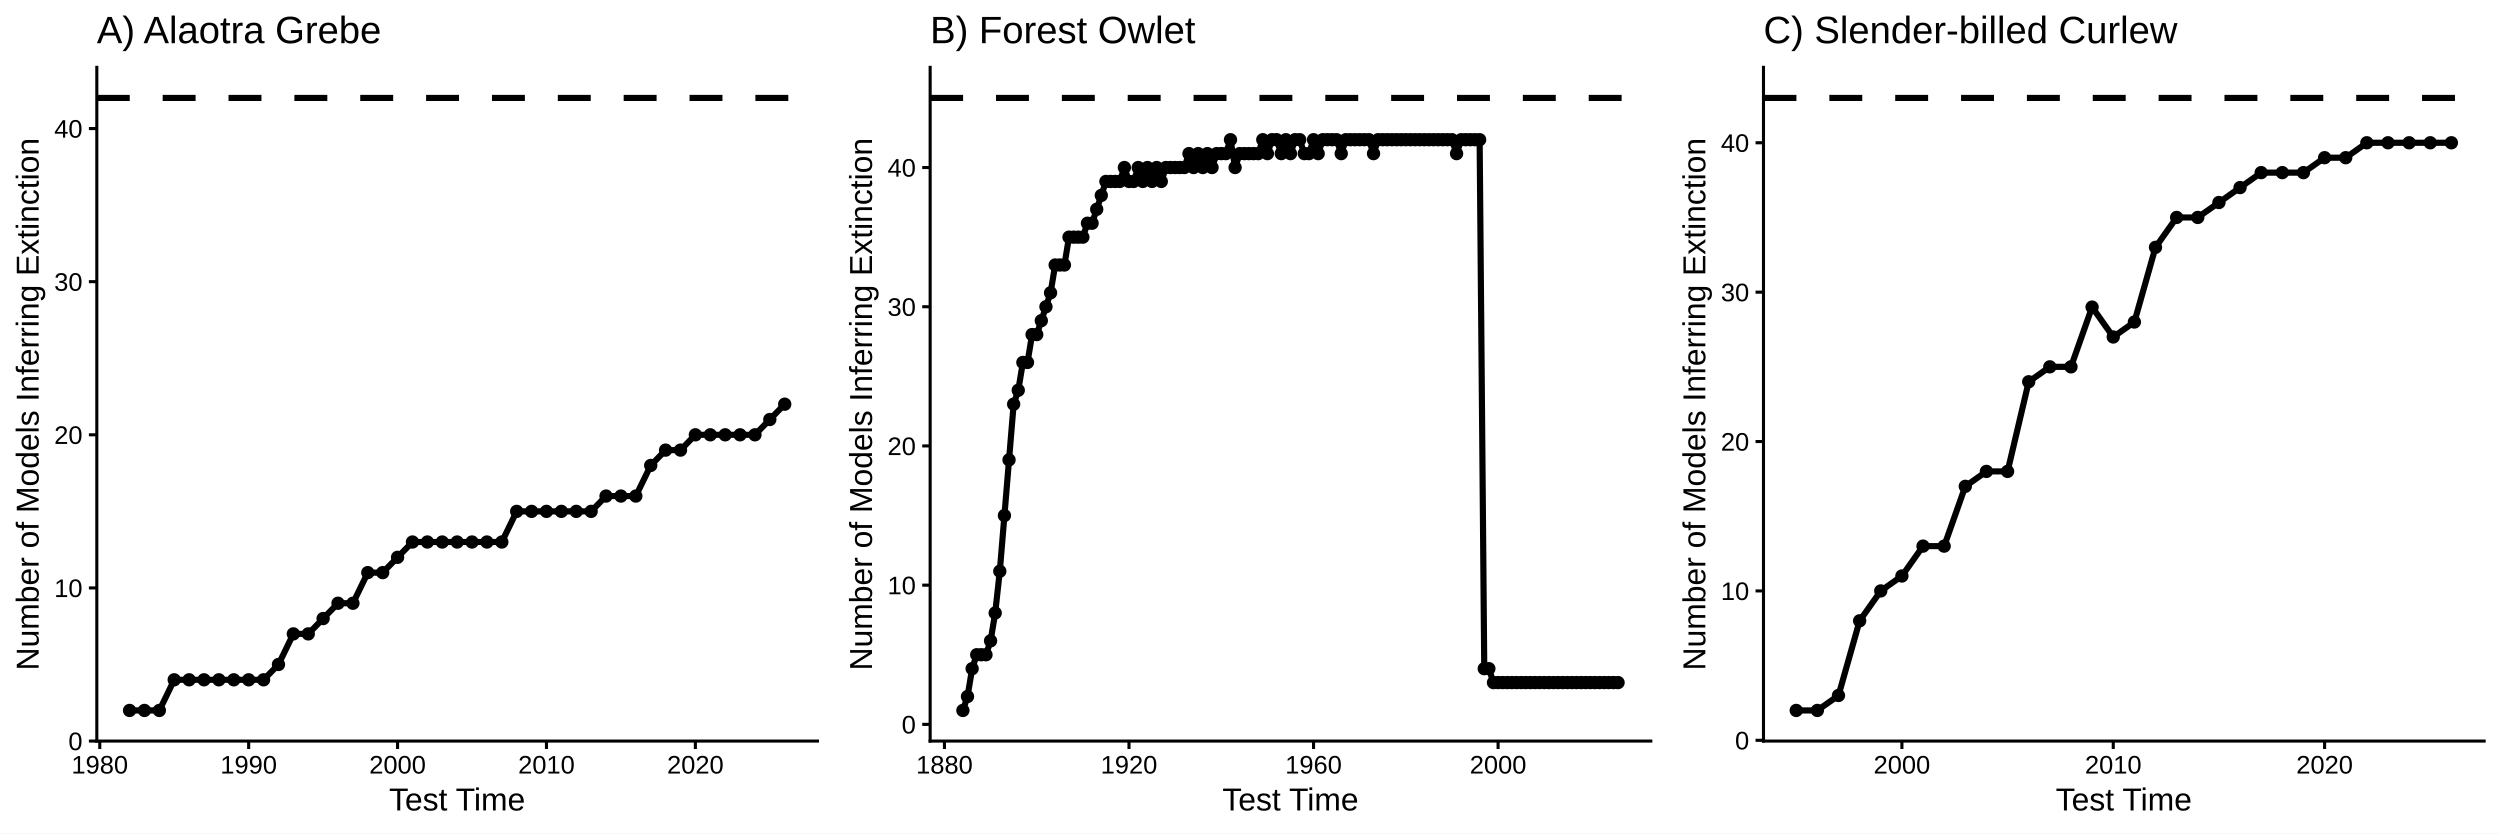
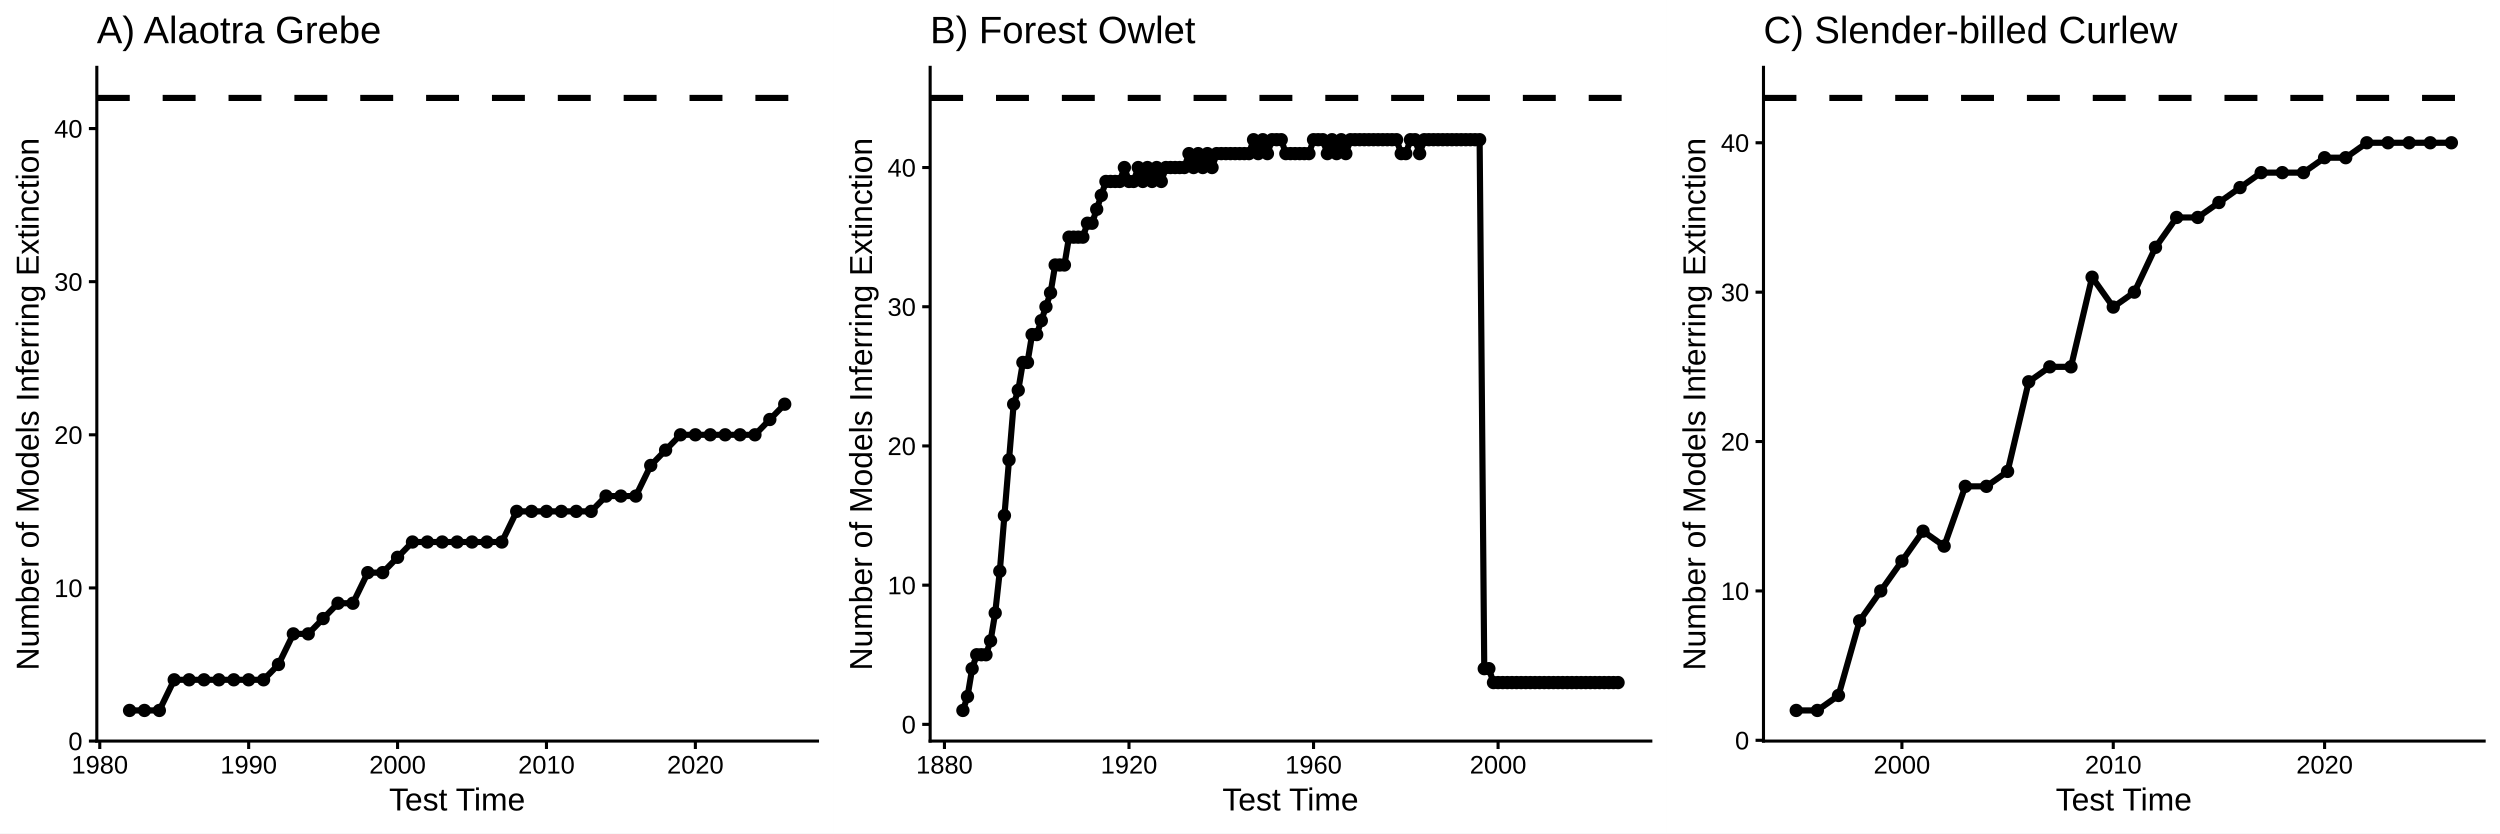
<svg xmlns="http://www.w3.org/2000/svg" width="864.00pt" height="288.00pt" viewBox="0 0 864.00 288.00">
  <g class="svglite">
    <defs>
      <style type="text/css">
    .svglite line, .svglite polyline, .svglite polygon, .svglite path, .svglite rect, .svglite circle {
      fill: none;
      stroke: #000000;
      stroke-linecap: round;
      stroke-linejoin: round;
      stroke-miterlimit: 10.00;
    }
    .svglite text {
      white-space: pre;
    }
    .svglite g.glyphgroup path {
      fill: inherit;
      stroke: none;
    }
  </style>
    </defs>
    <rect width="100%" height="100%" style="stroke: none; fill: none;" />
    <defs>
      <clipPath id="cpMC4wMHw4NjQuMDB8MC4wMHwyODguMDA=">
        <rect x="0.00" y="0.00" width="864.00" height="288.00" />
      </clipPath>
    </defs>
    <g clip-path="url(#cpMC4wMHw4NjQuMDB8MC4wMHwyODguMDA=)">
</g>
    <defs>
      <clipPath id="cpMC4wMHwyODguMDB8MC4wMHwyODguMDA=">
        <rect x="0.00" y="0.00" width="288.00" height="288.00" />
      </clipPath>
    </defs>
    <g clip-path="url(#cpMC4wMHwyODguMDB8MC4wMHwyODguMDA=)">
      <rect x="0.00" y="0.00" width="288.00" height="288.00" style="stroke-width: 1.07; stroke: #FFFFFF; fill: #FFFFFF;" />
    </g>
    <g clip-path="url(#cpMC4wMHw4NjQuMDB8MC4wMHwyODguMDA=)">
</g>
    <defs>
      <clipPath id="cpMzMuNDZ8MjgyLjUyfDIzLjI3fDI1Ni4xMQ==">
        <rect x="33.46" y="23.27" width="249.07" height="232.85" />
      </clipPath>
    </defs>
    <g clip-path="url(#cpMzMuNDZ8MjgyLjUyfDIzLjI3fDI1Ni4xMQ==)">
      <rect x="33.46" y="23.27" width="249.07" height="232.85" style="stroke-width: 1.07; stroke: none; fill: #FFFFFF;" />
      <circle cx="44.78" cy="245.53" r="1.95" style="stroke-width: 0.71; fill: #000000;" />
      <circle cx="49.92" cy="245.53" r="1.95" style="stroke-width: 0.71; fill: #000000;" />
      <circle cx="55.07" cy="245.53" r="1.95" style="stroke-width: 0.71; fill: #000000;" />
      <circle cx="60.21" cy="234.94" r="1.95" style="stroke-width: 0.71; fill: #000000;" />
      <circle cx="65.36" cy="234.94" r="1.95" style="stroke-width: 0.71; fill: #000000;" />
      <circle cx="70.51" cy="234.94" r="1.95" style="stroke-width: 0.71; fill: #000000;" />
      <circle cx="75.65" cy="234.94" r="1.95" style="stroke-width: 0.71; fill: #000000;" />
      <circle cx="80.80" cy="234.94" r="1.95" style="stroke-width: 0.71; fill: #000000;" />
      <circle cx="85.94" cy="234.94" r="1.95" style="stroke-width: 0.71; fill: #000000;" />
      <circle cx="91.09" cy="234.94" r="1.95" style="stroke-width: 0.71; fill: #000000;" />
      <circle cx="96.24" cy="229.65" r="1.95" style="stroke-width: 0.71; fill: #000000;" />
      <circle cx="101.38" cy="219.07" r="1.95" style="stroke-width: 0.71; fill: #000000;" />
      <circle cx="106.53" cy="219.07" r="1.95" style="stroke-width: 0.71; fill: #000000;" />
      <circle cx="111.67" cy="213.78" r="1.95" style="stroke-width: 0.71; fill: #000000;" />
      <circle cx="116.82" cy="208.48" r="1.95" style="stroke-width: 0.71; fill: #000000;" />
      <circle cx="121.97" cy="208.48" r="1.95" style="stroke-width: 0.71; fill: #000000;" />
      <circle cx="127.11" cy="197.90" r="1.95" style="stroke-width: 0.71; fill: #000000;" />
      <circle cx="132.26" cy="197.90" r="1.95" style="stroke-width: 0.71; fill: #000000;" />
      <circle cx="137.40" cy="192.61" r="1.95" style="stroke-width: 0.71; fill: #000000;" />
      <circle cx="142.55" cy="187.32" r="1.95" style="stroke-width: 0.71; fill: #000000;" />
      <circle cx="147.70" cy="187.32" r="1.95" style="stroke-width: 0.71; fill: #000000;" />
      <circle cx="152.84" cy="187.32" r="1.95" style="stroke-width: 0.71; fill: #000000;" />
      <circle cx="157.99" cy="187.32" r="1.95" style="stroke-width: 0.71; fill: #000000;" />
      <circle cx="163.13" cy="187.32" r="1.95" style="stroke-width: 0.71; fill: #000000;" />
      <circle cx="168.28" cy="187.32" r="1.95" style="stroke-width: 0.71; fill: #000000;" />
      <circle cx="173.43" cy="187.32" r="1.95" style="stroke-width: 0.71; fill: #000000;" />
      <circle cx="178.57" cy="176.73" r="1.95" style="stroke-width: 0.71; fill: #000000;" />
      <circle cx="183.72" cy="176.73" r="1.95" style="stroke-width: 0.71; fill: #000000;" />
      <circle cx="188.86" cy="176.73" r="1.95" style="stroke-width: 0.71; fill: #000000;" />
      <circle cx="194.01" cy="176.73" r="1.95" style="stroke-width: 0.71; fill: #000000;" />
      <circle cx="199.16" cy="176.73" r="1.95" style="stroke-width: 0.71; fill: #000000;" />
      <circle cx="204.30" cy="176.73" r="1.95" style="stroke-width: 0.71; fill: #000000;" />
      <circle cx="209.45" cy="171.44" r="1.95" style="stroke-width: 0.71; fill: #000000;" />
      <circle cx="214.59" cy="171.44" r="1.95" style="stroke-width: 0.71; fill: #000000;" />
      <circle cx="219.74" cy="171.44" r="1.95" style="stroke-width: 0.71; fill: #000000;" />
      <circle cx="224.89" cy="160.86" r="1.95" style="stroke-width: 0.71; fill: #000000;" />
      <circle cx="230.03" cy="155.56" r="1.95" style="stroke-width: 0.71; fill: #000000;" />
-       <circle cx="235.18" cy="155.56" r="1.95" style="stroke-width: 0.71; fill: #000000;" />
+       <circle cx="235.18" cy="150.27" r="1.95" style="stroke-width: 0.71; fill: #000000;" />
      <circle cx="240.32" cy="150.27" r="1.95" style="stroke-width: 0.71; fill: #000000;" />
      <circle cx="245.47" cy="150.27" r="1.95" style="stroke-width: 0.71; fill: #000000;" />
      <circle cx="250.62" cy="150.27" r="1.95" style="stroke-width: 0.71; fill: #000000;" />
      <circle cx="255.76" cy="150.27" r="1.95" style="stroke-width: 0.71; fill: #000000;" />
      <circle cx="260.91" cy="150.27" r="1.95" style="stroke-width: 0.71; fill: #000000;" />
      <circle cx="266.05" cy="144.98" r="1.95" style="stroke-width: 0.71; fill: #000000;" />
      <circle cx="271.20" cy="139.69" r="1.95" style="stroke-width: 0.71; fill: #000000;" />
-       <polyline points="44.78,245.53 49.92,245.53 55.07,245.53 60.21,234.94 65.36,234.94 70.51,234.94 75.65,234.94 80.80,234.94 85.94,234.94 91.09,234.94 96.24,229.65 101.38,219.07 106.53,219.07 111.67,213.78 116.82,208.48 121.97,208.48 127.11,197.90 132.26,197.90 137.40,192.61 142.55,187.32 147.70,187.32 152.84,187.32 157.99,187.32 163.13,187.32 168.28,187.32 173.43,187.32 178.57,176.73 183.72,176.73 188.86,176.73 194.01,176.73 199.16,176.73 204.30,176.73 209.45,171.44 214.59,171.44 219.74,171.44 224.89,160.86 230.03,155.56 235.18,155.56 240.32,150.27 245.47,150.27 250.62,150.27 255.76,150.27 260.91,150.27 266.05,144.98 271.20,139.69 " style="stroke-width: 2.13; stroke-linecap: butt;" />
+       <polyline points="44.78,245.53 49.92,245.53 55.07,245.53 60.21,234.94 65.36,234.94 70.51,234.94 75.65,234.94 80.80,234.94 85.94,234.94 91.09,234.94 96.24,229.65 101.38,219.07 106.53,219.07 111.67,213.78 116.82,208.48 121.97,208.48 127.11,197.90 132.26,197.90 137.40,192.61 142.55,187.32 147.70,187.32 152.84,187.32 157.99,187.32 163.13,187.32 168.28,187.32 173.43,187.32 178.57,176.73 183.72,176.73 188.86,176.73 194.01,176.73 199.16,176.73 204.30,176.73 209.45,171.44 214.59,171.44 219.74,171.44 224.89,160.86 230.03,155.56 235.18,150.27 240.32,150.27 245.47,150.27 250.62,150.27 255.76,150.27 260.91,150.27 266.05,144.98 271.20,139.69 " style="stroke-width: 2.13; stroke-linecap: butt;" />
      <line x1="33.46" y1="33.85" x2="282.52" y2="33.85" style="stroke-width: 2.13; stroke-dasharray: 11.38,11.38; stroke-linecap: butt;" />
    </g>
    <g clip-path="url(#cpMC4wMHw4NjQuMDB8MC4wMHwyODguMDA=)">
      <polyline points="33.46,256.11 33.46,23.27 " style="stroke-width: 1.07; stroke-linecap: square;" />
      <text x="28.52" y="259.26" text-anchor="end" style="font-size: 8.80px; font-family: &quot;Arial&quot;;" textLength="4.89px" lengthAdjust="spacingAndGlyphs">0</text>
      <text x="28.52" y="206.34" text-anchor="end" style="font-size: 8.80px; font-family: &quot;Arial&quot;;" textLength="9.78px" lengthAdjust="spacingAndGlyphs">10</text>
      <text x="28.52" y="153.42" text-anchor="end" style="font-size: 8.80px; font-family: &quot;Arial&quot;;" textLength="9.78px" lengthAdjust="spacingAndGlyphs">20</text>
      <text x="28.52" y="100.50" text-anchor="end" style="font-size: 8.80px; font-family: &quot;Arial&quot;;" textLength="9.78px" lengthAdjust="spacingAndGlyphs">30</text>
      <text x="28.52" y="47.58" text-anchor="end" style="font-size: 8.80px; font-family: &quot;Arial&quot;;" textLength="9.78px" lengthAdjust="spacingAndGlyphs">40</text>
      <polyline points="30.72,256.11 33.46,256.11 " style="stroke-width: 1.07; stroke-linecap: butt;" />
      <polyline points="30.72,203.19 33.46,203.19 " style="stroke-width: 1.07; stroke-linecap: butt;" />
      <polyline points="30.72,150.27 33.46,150.27 " style="stroke-width: 1.07; stroke-linecap: butt;" />
      <polyline points="30.72,97.35 33.46,97.35 " style="stroke-width: 1.07; stroke-linecap: butt;" />
      <polyline points="30.72,44.43 33.46,44.43 " style="stroke-width: 1.07; stroke-linecap: butt;" />
      <polyline points="33.46,256.11 282.52,256.11 " style="stroke-width: 1.07; stroke-linecap: square;" />
      <polyline points="34.48,258.85 34.48,256.11 " style="stroke-width: 1.07; stroke-linecap: butt;" />
      <polyline points="85.94,258.85 85.94,256.11 " style="stroke-width: 1.07; stroke-linecap: butt;" />
      <polyline points="137.40,258.85 137.40,256.11 " style="stroke-width: 1.07; stroke-linecap: butt;" />
      <polyline points="188.86,258.85 188.86,256.11 " style="stroke-width: 1.07; stroke-linecap: butt;" />
      <polyline points="240.32,258.85 240.32,256.11 " style="stroke-width: 1.07; stroke-linecap: butt;" />
      <text x="34.48" y="267.34" text-anchor="middle" style="font-size: 8.80px; font-family: &quot;Arial&quot;;" textLength="19.56px" lengthAdjust="spacingAndGlyphs">1980</text>
      <text x="85.94" y="267.34" text-anchor="middle" style="font-size: 8.80px; font-family: &quot;Arial&quot;;" textLength="19.56px" lengthAdjust="spacingAndGlyphs">1990</text>
      <text x="137.40" y="267.34" text-anchor="middle" style="font-size: 8.80px; font-family: &quot;Arial&quot;;" textLength="19.56px" lengthAdjust="spacingAndGlyphs">2000</text>
      <text x="188.86" y="267.34" text-anchor="middle" style="font-size: 8.80px; font-family: &quot;Arial&quot;;" textLength="19.56px" lengthAdjust="spacingAndGlyphs">2010</text>
      <text x="240.32" y="267.34" text-anchor="middle" style="font-size: 8.80px; font-family: &quot;Arial&quot;;" textLength="19.56px" lengthAdjust="spacingAndGlyphs">2020</text>
      <text x="157.99" y="280.10" text-anchor="middle" style="font-size: 11.00px; font-family: &quot;Arial&quot;;" textLength="47.08px" lengthAdjust="spacingAndGlyphs">Test Time</text>
      <text transform="translate(13.36,139.69) rotate(-90)" text-anchor="middle" style="font-size: 11.00px; font-family: &quot;Arial&quot;;" textLength="184.12px" lengthAdjust="spacingAndGlyphs">Number of Models Inferring Extinction</text>
      <text x="33.46" y="14.93" style="font-size: 13.20px; font-family: &quot;Arial&quot;;" textLength="98.16px" lengthAdjust="spacingAndGlyphs">A) Alaotra Grebe</text>
    </g>
    <defs>
      <clipPath id="cpMjg4LjAwfDU3Ni4wMHwwLjAwfDI4OC4wMA==">
        <rect x="288.00" y="0.00" width="288.00" height="288.00" />
      </clipPath>
    </defs>
    <g clip-path="url(#cpMjg4LjAwfDU3Ni4wMHwwLjAwfDI4OC4wMA==)">
      <rect x="288.00" y="0.00" width="288.00" height="288.00" style="stroke-width: 1.07; stroke: #FFFFFF; fill: #FFFFFF;" />
    </g>
    <g clip-path="url(#cpMC4wMHw4NjQuMDB8MC4wMHwyODguMDA=)">
</g>
    <defs>
      <clipPath id="cpMzIxLjQ2fDU3MC41MnwyMy4yN3wyNTYuMTE=">
        <rect x="321.46" y="23.27" width="249.07" height="232.85" />
      </clipPath>
    </defs>
    <g clip-path="url(#cpMzIxLjQ2fDU3MC41MnwyMy4yN3wyNTYuMTE=)">
      <rect x="321.46" y="23.27" width="249.07" height="232.85" style="stroke-width: 1.07; stroke: none; fill: #FFFFFF;" />
      <circle cx="332.78" cy="245.53" r="1.95" style="stroke-width: 0.71; fill: #000000;" />
      <circle cx="334.37" cy="240.72" r="1.95" style="stroke-width: 0.71; fill: #000000;" />
      <circle cx="335.97" cy="231.09" r="1.95" style="stroke-width: 0.71; fill: #000000;" />
      <circle cx="337.56" cy="226.28" r="1.95" style="stroke-width: 0.71; fill: #000000;" />
      <circle cx="339.15" cy="226.28" r="1.95" style="stroke-width: 0.71; fill: #000000;" />
      <circle cx="340.75" cy="226.28" r="1.95" style="stroke-width: 0.71; fill: #000000;" />
      <circle cx="342.34" cy="221.47" r="1.95" style="stroke-width: 0.71; fill: #000000;" />
      <circle cx="343.94" cy="211.85" r="1.95" style="stroke-width: 0.71; fill: #000000;" />
      <circle cx="345.53" cy="197.42" r="1.95" style="stroke-width: 0.71; fill: #000000;" />
      <circle cx="347.13" cy="178.17" r="1.95" style="stroke-width: 0.71; fill: #000000;" />
      <circle cx="348.72" cy="158.93" r="1.95" style="stroke-width: 0.71; fill: #000000;" />
      <circle cx="350.32" cy="139.69" r="1.95" style="stroke-width: 0.71; fill: #000000;" />
      <circle cx="351.91" cy="134.88" r="1.95" style="stroke-width: 0.71; fill: #000000;" />
      <circle cx="353.51" cy="125.26" r="1.95" style="stroke-width: 0.71; fill: #000000;" />
      <circle cx="355.10" cy="125.26" r="1.95" style="stroke-width: 0.71; fill: #000000;" />
      <circle cx="356.69" cy="115.63" r="1.95" style="stroke-width: 0.71; fill: #000000;" />
      <circle cx="358.29" cy="115.63" r="1.95" style="stroke-width: 0.71; fill: #000000;" />
      <circle cx="359.88" cy="110.82" r="1.95" style="stroke-width: 0.71; fill: #000000;" />
      <circle cx="361.48" cy="106.01" r="1.95" style="stroke-width: 0.71; fill: #000000;" />
      <circle cx="363.07" cy="101.20" r="1.95" style="stroke-width: 0.71; fill: #000000;" />
      <circle cx="364.67" cy="91.58" r="1.95" style="stroke-width: 0.71; fill: #000000;" />
      <circle cx="366.26" cy="91.58" r="1.95" style="stroke-width: 0.71; fill: #000000;" />
      <circle cx="367.86" cy="91.58" r="1.95" style="stroke-width: 0.71; fill: #000000;" />
      <circle cx="369.45" cy="81.96" r="1.95" style="stroke-width: 0.71; fill: #000000;" />
      <circle cx="371.05" cy="81.96" r="1.95" style="stroke-width: 0.71; fill: #000000;" />
      <circle cx="372.64" cy="81.96" r="1.95" style="stroke-width: 0.71; fill: #000000;" />
      <circle cx="374.23" cy="81.96" r="1.95" style="stroke-width: 0.71; fill: #000000;" />
      <circle cx="375.83" cy="77.15" r="1.95" style="stroke-width: 0.71; fill: #000000;" />
      <circle cx="377.42" cy="77.15" r="1.95" style="stroke-width: 0.71; fill: #000000;" />
      <circle cx="379.02" cy="72.34" r="1.95" style="stroke-width: 0.71; fill: #000000;" />
      <circle cx="380.61" cy="67.53" r="1.95" style="stroke-width: 0.71; fill: #000000;" />
      <circle cx="382.21" cy="62.71" r="1.95" style="stroke-width: 0.71; fill: #000000;" />
      <circle cx="383.80" cy="62.71" r="1.95" style="stroke-width: 0.71; fill: #000000;" />
      <circle cx="385.40" cy="62.71" r="1.95" style="stroke-width: 0.71; fill: #000000;" />
      <circle cx="386.99" cy="62.71" r="1.95" style="stroke-width: 0.71; fill: #000000;" />
      <circle cx="388.59" cy="57.90" r="1.95" style="stroke-width: 0.71; fill: #000000;" />
      <circle cx="390.18" cy="62.71" r="1.95" style="stroke-width: 0.71; fill: #000000;" />
      <circle cx="391.77" cy="62.71" r="1.95" style="stroke-width: 0.71; fill: #000000;" />
      <circle cx="393.37" cy="57.90" r="1.95" style="stroke-width: 0.71; fill: #000000;" />
      <circle cx="394.96" cy="62.71" r="1.95" style="stroke-width: 0.71; fill: #000000;" />
      <circle cx="396.56" cy="57.90" r="1.95" style="stroke-width: 0.71; fill: #000000;" />
      <circle cx="398.15" cy="62.71" r="1.95" style="stroke-width: 0.71; fill: #000000;" />
      <circle cx="399.75" cy="57.90" r="1.95" style="stroke-width: 0.71; fill: #000000;" />
      <circle cx="401.34" cy="62.71" r="1.95" style="stroke-width: 0.71; fill: #000000;" />
      <circle cx="402.94" cy="57.90" r="1.95" style="stroke-width: 0.71; fill: #000000;" />
      <circle cx="404.53" cy="57.90" r="1.95" style="stroke-width: 0.71; fill: #000000;" />
      <circle cx="406.12" cy="57.90" r="1.95" style="stroke-width: 0.71; fill: #000000;" />
      <circle cx="407.72" cy="57.90" r="1.95" style="stroke-width: 0.71; fill: #000000;" />
      <circle cx="409.31" cy="57.90" r="1.95" style="stroke-width: 0.71; fill: #000000;" />
      <circle cx="410.91" cy="53.09" r="1.95" style="stroke-width: 0.71; fill: #000000;" />
      <circle cx="412.50" cy="57.90" r="1.95" style="stroke-width: 0.71; fill: #000000;" />
      <circle cx="414.10" cy="53.09" r="1.95" style="stroke-width: 0.71; fill: #000000;" />
      <circle cx="415.69" cy="57.90" r="1.95" style="stroke-width: 0.71; fill: #000000;" />
      <circle cx="417.29" cy="53.09" r="1.95" style="stroke-width: 0.71; fill: #000000;" />
      <circle cx="418.88" cy="57.90" r="1.95" style="stroke-width: 0.71; fill: #000000;" />
      <circle cx="420.48" cy="53.09" r="1.95" style="stroke-width: 0.71; fill: #000000;" />
      <circle cx="422.07" cy="53.09" r="1.95" style="stroke-width: 0.71; fill: #000000;" />
      <circle cx="423.66" cy="53.09" r="1.95" style="stroke-width: 0.71; fill: #000000;" />
-       <circle cx="425.26" cy="48.28" r="1.95" style="stroke-width: 0.71; fill: #000000;" />
-       <circle cx="426.85" cy="57.90" r="1.95" style="stroke-width: 0.71; fill: #000000;" />
+       <circle cx="425.26" cy="53.09" r="1.95" style="stroke-width: 0.71; fill: #000000;" />
+       <circle cx="426.85" cy="53.09" r="1.95" style="stroke-width: 0.71; fill: #000000;" />
      <circle cx="428.45" cy="53.09" r="1.95" style="stroke-width: 0.71; fill: #000000;" />
      <circle cx="430.04" cy="53.09" r="1.95" style="stroke-width: 0.71; fill: #000000;" />
      <circle cx="431.64" cy="53.09" r="1.95" style="stroke-width: 0.71; fill: #000000;" />
-       <circle cx="433.23" cy="53.09" r="1.95" style="stroke-width: 0.71; fill: #000000;" />
+       <circle cx="433.23" cy="48.28" r="1.95" style="stroke-width: 0.71; fill: #000000;" />
      <circle cx="434.83" cy="53.09" r="1.95" style="stroke-width: 0.71; fill: #000000;" />
      <circle cx="436.42" cy="48.28" r="1.95" style="stroke-width: 0.71; fill: #000000;" />
      <circle cx="438.02" cy="53.09" r="1.95" style="stroke-width: 0.71; fill: #000000;" />
      <circle cx="439.61" cy="48.28" r="1.95" style="stroke-width: 0.71; fill: #000000;" />
      <circle cx="441.20" cy="48.28" r="1.95" style="stroke-width: 0.71; fill: #000000;" />
-       <circle cx="442.80" cy="53.09" r="1.95" style="stroke-width: 0.71; fill: #000000;" />
-       <circle cx="444.39" cy="48.28" r="1.95" style="stroke-width: 0.71; fill: #000000;" />
+       <circle cx="442.80" cy="48.28" r="1.95" style="stroke-width: 0.71; fill: #000000;" />
+       <circle cx="444.39" cy="53.09" r="1.95" style="stroke-width: 0.71; fill: #000000;" />
      <circle cx="445.99" cy="53.09" r="1.95" style="stroke-width: 0.71; fill: #000000;" />
-       <circle cx="447.58" cy="48.28" r="1.95" style="stroke-width: 0.71; fill: #000000;" />
-       <circle cx="449.18" cy="48.28" r="1.95" style="stroke-width: 0.71; fill: #000000;" />
+       <circle cx="447.58" cy="53.09" r="1.95" style="stroke-width: 0.71; fill: #000000;" />
+       <circle cx="449.18" cy="53.09" r="1.95" style="stroke-width: 0.71; fill: #000000;" />
      <circle cx="450.77" cy="53.09" r="1.95" style="stroke-width: 0.71; fill: #000000;" />
      <circle cx="452.37" cy="53.09" r="1.95" style="stroke-width: 0.71; fill: #000000;" />
      <circle cx="453.96" cy="48.28" r="1.95" style="stroke-width: 0.71; fill: #000000;" />
-       <circle cx="455.56" cy="53.09" r="1.95" style="stroke-width: 0.71; fill: #000000;" />
+       <circle cx="455.56" cy="48.28" r="1.95" style="stroke-width: 0.71; fill: #000000;" />
      <circle cx="457.15" cy="48.28" r="1.95" style="stroke-width: 0.71; fill: #000000;" />
-       <circle cx="458.74" cy="48.28" r="1.95" style="stroke-width: 0.71; fill: #000000;" />
+       <circle cx="458.74" cy="53.09" r="1.95" style="stroke-width: 0.71; fill: #000000;" />
      <circle cx="460.34" cy="48.28" r="1.95" style="stroke-width: 0.71; fill: #000000;" />
-       <circle cx="461.93" cy="48.28" r="1.95" style="stroke-width: 0.71; fill: #000000;" />
-       <circle cx="463.53" cy="53.09" r="1.95" style="stroke-width: 0.71; fill: #000000;" />
-       <circle cx="465.12" cy="48.28" r="1.95" style="stroke-width: 0.71; fill: #000000;" />
+       <circle cx="461.93" cy="53.09" r="1.95" style="stroke-width: 0.71; fill: #000000;" />
+       <circle cx="463.53" cy="48.28" r="1.95" style="stroke-width: 0.71; fill: #000000;" />
+       <circle cx="465.12" cy="53.09" r="1.95" style="stroke-width: 0.71; fill: #000000;" />
      <circle cx="466.72" cy="48.28" r="1.95" style="stroke-width: 0.71; fill: #000000;" />
      <circle cx="468.31" cy="48.28" r="1.95" style="stroke-width: 0.71; fill: #000000;" />
      <circle cx="469.91" cy="48.28" r="1.95" style="stroke-width: 0.71; fill: #000000;" />
      <circle cx="471.50" cy="48.28" r="1.95" style="stroke-width: 0.71; fill: #000000;" />
      <circle cx="473.09" cy="48.28" r="1.95" style="stroke-width: 0.71; fill: #000000;" />
-       <circle cx="474.69" cy="53.09" r="1.95" style="stroke-width: 0.71; fill: #000000;" />
+       <circle cx="474.69" cy="48.28" r="1.95" style="stroke-width: 0.71; fill: #000000;" />
      <circle cx="476.28" cy="48.28" r="1.95" style="stroke-width: 0.71; fill: #000000;" />
      <circle cx="477.88" cy="48.28" r="1.95" style="stroke-width: 0.71; fill: #000000;" />
      <circle cx="479.47" cy="48.28" r="1.95" style="stroke-width: 0.71; fill: #000000;" />
      <circle cx="481.07" cy="48.28" r="1.95" style="stroke-width: 0.71; fill: #000000;" />
      <circle cx="482.66" cy="48.28" r="1.95" style="stroke-width: 0.71; fill: #000000;" />
-       <circle cx="484.26" cy="48.28" r="1.95" style="stroke-width: 0.71; fill: #000000;" />
-       <circle cx="485.85" cy="48.28" r="1.95" style="stroke-width: 0.71; fill: #000000;" />
+       <circle cx="484.26" cy="53.09" r="1.95" style="stroke-width: 0.71; fill: #000000;" />
+       <circle cx="485.85" cy="53.09" r="1.95" style="stroke-width: 0.71; fill: #000000;" />
      <circle cx="487.45" cy="48.28" r="1.95" style="stroke-width: 0.71; fill: #000000;" />
      <circle cx="489.04" cy="48.28" r="1.95" style="stroke-width: 0.71; fill: #000000;" />
-       <circle cx="490.63" cy="48.28" r="1.95" style="stroke-width: 0.71; fill: #000000;" />
+       <circle cx="490.63" cy="53.09" r="1.95" style="stroke-width: 0.71; fill: #000000;" />
      <circle cx="492.23" cy="48.28" r="1.95" style="stroke-width: 0.71; fill: #000000;" />
      <circle cx="493.82" cy="48.28" r="1.95" style="stroke-width: 0.71; fill: #000000;" />
      <circle cx="495.42" cy="48.28" r="1.95" style="stroke-width: 0.71; fill: #000000;" />
      <circle cx="497.01" cy="48.28" r="1.95" style="stroke-width: 0.71; fill: #000000;" />
      <circle cx="498.61" cy="48.28" r="1.95" style="stroke-width: 0.71; fill: #000000;" />
      <circle cx="500.20" cy="48.28" r="1.95" style="stroke-width: 0.71; fill: #000000;" />
      <circle cx="501.80" cy="48.28" r="1.95" style="stroke-width: 0.71; fill: #000000;" />
-       <circle cx="503.39" cy="53.09" r="1.95" style="stroke-width: 0.71; fill: #000000;" />
+       <circle cx="503.39" cy="48.28" r="1.95" style="stroke-width: 0.71; fill: #000000;" />
      <circle cx="504.99" cy="48.28" r="1.95" style="stroke-width: 0.71; fill: #000000;" />
      <circle cx="506.58" cy="48.28" r="1.95" style="stroke-width: 0.71; fill: #000000;" />
      <circle cx="508.17" cy="48.28" r="1.95" style="stroke-width: 0.71; fill: #000000;" />
      <circle cx="509.77" cy="48.28" r="1.95" style="stroke-width: 0.71; fill: #000000;" />
      <circle cx="511.36" cy="48.28" r="1.95" style="stroke-width: 0.71; fill: #000000;" />
      <circle cx="512.96" cy="231.09" r="1.95" style="stroke-width: 0.71; fill: #000000;" />
      <circle cx="514.55" cy="231.09" r="1.95" style="stroke-width: 0.71; fill: #000000;" />
      <circle cx="516.15" cy="235.90" r="1.95" style="stroke-width: 0.71; fill: #000000;" />
      <circle cx="517.74" cy="235.90" r="1.95" style="stroke-width: 0.71; fill: #000000;" />
      <circle cx="519.34" cy="235.90" r="1.95" style="stroke-width: 0.71; fill: #000000;" />
      <circle cx="520.93" cy="235.90" r="1.95" style="stroke-width: 0.71; fill: #000000;" />
      <circle cx="522.53" cy="235.90" r="1.95" style="stroke-width: 0.71; fill: #000000;" />
      <circle cx="524.12" cy="235.90" r="1.95" style="stroke-width: 0.71; fill: #000000;" />
      <circle cx="525.71" cy="235.90" r="1.95" style="stroke-width: 0.71; fill: #000000;" />
      <circle cx="527.31" cy="235.90" r="1.95" style="stroke-width: 0.71; fill: #000000;" />
      <circle cx="528.90" cy="235.90" r="1.95" style="stroke-width: 0.71; fill: #000000;" />
      <circle cx="530.50" cy="235.90" r="1.95" style="stroke-width: 0.71; fill: #000000;" />
      <circle cx="532.09" cy="235.90" r="1.95" style="stroke-width: 0.71; fill: #000000;" />
      <circle cx="533.69" cy="235.90" r="1.95" style="stroke-width: 0.71; fill: #000000;" />
      <circle cx="535.28" cy="235.90" r="1.95" style="stroke-width: 0.71; fill: #000000;" />
      <circle cx="536.88" cy="235.90" r="1.95" style="stroke-width: 0.71; fill: #000000;" />
      <circle cx="538.47" cy="235.90" r="1.95" style="stroke-width: 0.71; fill: #000000;" />
      <circle cx="540.07" cy="235.90" r="1.95" style="stroke-width: 0.71; fill: #000000;" />
      <circle cx="541.66" cy="235.90" r="1.95" style="stroke-width: 0.71; fill: #000000;" />
      <circle cx="543.25" cy="235.90" r="1.95" style="stroke-width: 0.71; fill: #000000;" />
      <circle cx="544.85" cy="235.90" r="1.95" style="stroke-width: 0.71; fill: #000000;" />
      <circle cx="546.44" cy="235.90" r="1.95" style="stroke-width: 0.71; fill: #000000;" />
      <circle cx="548.04" cy="235.90" r="1.95" style="stroke-width: 0.71; fill: #000000;" />
      <circle cx="549.63" cy="235.90" r="1.95" style="stroke-width: 0.71; fill: #000000;" />
      <circle cx="551.23" cy="235.90" r="1.95" style="stroke-width: 0.71; fill: #000000;" />
      <circle cx="552.82" cy="235.90" r="1.95" style="stroke-width: 0.71; fill: #000000;" />
      <circle cx="554.42" cy="235.90" r="1.95" style="stroke-width: 0.71; fill: #000000;" />
      <circle cx="556.01" cy="235.90" r="1.95" style="stroke-width: 0.71; fill: #000000;" />
      <circle cx="557.60" cy="235.90" r="1.95" style="stroke-width: 0.71; fill: #000000;" />
      <circle cx="559.20" cy="235.90" r="1.95" style="stroke-width: 0.71; fill: #000000;" />
-       <polyline points="332.78,245.53 334.37,240.72 335.97,231.09 337.56,226.28 339.15,226.28 340.75,226.28 342.34,221.47 343.94,211.85 345.53,197.42 347.13,178.17 348.72,158.93 350.32,139.69 351.91,134.88 353.51,125.26 355.10,125.26 356.69,115.63 358.29,115.63 359.88,110.82 361.48,106.01 363.07,101.20 364.67,91.58 366.26,91.58 367.86,91.58 369.45,81.96 371.05,81.96 372.64,81.96 374.23,81.96 375.83,77.15 377.42,77.15 379.02,72.34 380.61,67.53 382.21,62.71 383.80,62.71 385.40,62.71 386.99,62.71 388.59,57.90 390.18,62.71 391.77,62.71 393.37,57.90 394.96,62.71 396.56,57.90 398.15,62.71 399.75,57.90 401.34,62.71 402.94,57.90 404.53,57.90 406.12,57.90 407.72,57.90 409.31,57.90 410.91,53.09 412.50,57.90 414.10,53.09 415.69,57.90 417.29,53.09 418.88,57.90 420.48,53.09 422.07,53.09 423.66,53.09 425.26,48.28 426.85,57.90 428.45,53.09 430.04,53.09 431.64,53.09 433.23,53.09 434.83,53.09 436.42,48.28 438.02,53.09 439.61,48.28 441.20,48.28 442.80,53.09 444.39,48.28 445.99,53.09 447.58,48.28 449.18,48.28 450.77,53.09 452.37,53.09 453.96,48.28 455.56,53.09 457.15,48.28 458.74,48.28 460.34,48.28 461.93,48.28 463.53,53.09 465.12,48.28 466.72,48.28 468.31,48.28 469.91,48.28 471.50,48.28 473.09,48.28 474.69,53.09 476.28,48.28 477.88,48.28 479.47,48.28 481.07,48.28 482.66,48.28 484.26,48.28 485.85,48.28 487.45,48.28 489.04,48.28 490.63,48.28 492.23,48.28 493.82,48.28 495.42,48.28 497.01,48.28 498.61,48.28 500.20,48.28 501.80,48.28 503.39,53.09 504.99,48.28 506.58,48.28 508.17,48.28 509.77,48.28 511.36,48.28 512.96,231.09 514.55,231.09 516.15,235.90 517.74,235.90 519.34,235.90 520.93,235.90 522.53,235.90 524.12,235.90 525.71,235.90 527.31,235.90 528.90,235.90 530.50,235.90 532.09,235.90 533.69,235.90 535.28,235.90 536.88,235.90 538.47,235.90 540.07,235.90 541.66,235.90 543.25,235.90 544.85,235.90 546.44,235.90 548.04,235.90 549.63,235.90 551.23,235.90 552.82,235.90 554.42,235.90 556.01,235.90 557.60,235.90 559.20,235.90 " style="stroke-width: 2.13; stroke-linecap: butt;" />
+       <polyline points="332.78,245.53 334.37,240.72 335.97,231.09 337.56,226.28 339.15,226.28 340.75,226.28 342.34,221.47 343.94,211.85 345.53,197.42 347.13,178.17 348.72,158.93 350.32,139.69 351.91,134.88 353.51,125.26 355.10,125.26 356.69,115.63 358.29,115.63 359.88,110.82 361.48,106.01 363.07,101.20 364.67,91.58 366.26,91.58 367.86,91.58 369.45,81.96 371.05,81.96 372.64,81.96 374.23,81.96 375.83,77.15 377.42,77.15 379.02,72.34 380.61,67.53 382.21,62.71 383.80,62.71 385.40,62.71 386.99,62.71 388.59,57.90 390.18,62.71 391.77,62.71 393.37,57.90 394.96,62.71 396.56,57.90 398.15,62.71 399.75,57.90 401.34,62.71 402.94,57.90 404.53,57.90 406.12,57.90 407.72,57.90 409.31,57.90 410.91,53.09 412.50,57.90 414.10,53.09 415.69,57.90 417.29,53.09 418.88,57.90 420.48,53.09 422.07,53.09 423.66,53.09 425.26,53.09 426.85,53.09 428.45,53.09 430.04,53.09 431.64,53.09 433.23,48.28 434.83,53.09 436.42,48.28 438.02,53.09 439.61,48.28 441.20,48.28 442.80,48.28 444.39,53.09 445.99,53.09 447.58,53.09 449.18,53.09 450.77,53.09 452.37,53.09 453.96,48.28 455.56,48.28 457.15,48.28 458.74,53.09 460.34,48.28 461.93,53.09 463.53,48.28 465.12,53.09 466.72,48.28 468.31,48.28 469.91,48.28 471.50,48.28 473.09,48.28 474.69,48.28 476.28,48.28 477.88,48.28 479.47,48.28 481.07,48.28 482.66,48.28 484.26,53.09 485.85,53.09 487.45,48.28 489.04,48.28 490.63,53.09 492.23,48.28 493.82,48.28 495.42,48.28 497.01,48.28 498.61,48.28 500.20,48.28 501.80,48.28 503.39,48.28 504.99,48.28 506.58,48.28 508.17,48.28 509.77,48.28 511.36,48.28 512.96,231.09 514.55,231.09 516.15,235.90 517.74,235.90 519.34,235.90 520.93,235.90 522.53,235.90 524.12,235.90 525.71,235.90 527.31,235.90 528.90,235.90 530.50,235.90 532.09,235.90 533.69,235.90 535.28,235.90 536.88,235.90 538.47,235.90 540.07,235.90 541.66,235.90 543.25,235.90 544.85,235.90 546.44,235.90 548.04,235.90 549.63,235.90 551.23,235.90 552.82,235.90 554.42,235.90 556.01,235.90 557.60,235.90 559.20,235.90 " style="stroke-width: 2.13; stroke-linecap: butt;" />
      <line x1="321.46" y1="33.85" x2="570.52" y2="33.85" style="stroke-width: 2.13; stroke-dasharray: 11.38,11.38; stroke-linecap: butt;" />
    </g>
    <g clip-path="url(#cpMC4wMHw4NjQuMDB8MC4wMHwyODguMDA=)">
      <polyline points="321.46,256.11 321.46,23.27 " style="stroke-width: 1.07; stroke-linecap: square;" />
      <text x="316.52" y="253.49" text-anchor="end" style="font-size: 8.80px; font-family: &quot;Arial&quot;;" textLength="4.89px" lengthAdjust="spacingAndGlyphs">0</text>
      <text x="316.52" y="205.38" text-anchor="end" style="font-size: 8.80px; font-family: &quot;Arial&quot;;" textLength="9.78px" lengthAdjust="spacingAndGlyphs">10</text>
      <text x="316.52" y="157.27" text-anchor="end" style="font-size: 8.80px; font-family: &quot;Arial&quot;;" textLength="9.78px" lengthAdjust="spacingAndGlyphs">20</text>
      <text x="316.52" y="109.16" text-anchor="end" style="font-size: 8.80px; font-family: &quot;Arial&quot;;" textLength="9.78px" lengthAdjust="spacingAndGlyphs">30</text>
      <text x="316.52" y="61.05" text-anchor="end" style="font-size: 8.80px; font-family: &quot;Arial&quot;;" textLength="9.78px" lengthAdjust="spacingAndGlyphs">40</text>
      <polyline points="318.72,250.34 321.46,250.34 " style="stroke-width: 1.07; stroke-linecap: butt;" />
      <polyline points="318.72,202.23 321.46,202.23 " style="stroke-width: 1.07; stroke-linecap: butt;" />
      <polyline points="318.72,154.12 321.46,154.12 " style="stroke-width: 1.07; stroke-linecap: butt;" />
      <polyline points="318.72,106.01 321.46,106.01 " style="stroke-width: 1.07; stroke-linecap: butt;" />
      <polyline points="318.72,57.90 321.46,57.90 " style="stroke-width: 1.07; stroke-linecap: butt;" />
      <polyline points="321.46,256.11 570.52,256.11 " style="stroke-width: 1.07; stroke-linecap: square;" />
      <polyline points="326.40,258.85 326.40,256.11 " style="stroke-width: 1.07; stroke-linecap: butt;" />
      <polyline points="390.18,258.85 390.18,256.11 " style="stroke-width: 1.07; stroke-linecap: butt;" />
      <polyline points="453.96,258.85 453.96,256.11 " style="stroke-width: 1.07; stroke-linecap: butt;" />
      <polyline points="517.74,258.85 517.74,256.11 " style="stroke-width: 1.07; stroke-linecap: butt;" />
      <text x="326.40" y="267.34" text-anchor="middle" style="font-size: 8.80px; font-family: &quot;Arial&quot;;" textLength="19.56px" lengthAdjust="spacingAndGlyphs">1880</text>
      <text x="390.18" y="267.34" text-anchor="middle" style="font-size: 8.80px; font-family: &quot;Arial&quot;;" textLength="19.56px" lengthAdjust="spacingAndGlyphs">1920</text>
      <text x="453.96" y="267.34" text-anchor="middle" style="font-size: 8.80px; font-family: &quot;Arial&quot;;" textLength="19.56px" lengthAdjust="spacingAndGlyphs">1960</text>
      <text x="517.74" y="267.34" text-anchor="middle" style="font-size: 8.80px; font-family: &quot;Arial&quot;;" textLength="19.56px" lengthAdjust="spacingAndGlyphs">2000</text>
      <text x="445.99" y="280.10" text-anchor="middle" style="font-size: 11.00px; font-family: &quot;Arial&quot;;" textLength="47.08px" lengthAdjust="spacingAndGlyphs">Test Time</text>
      <text transform="translate(301.36,139.69) rotate(-90)" text-anchor="middle" style="font-size: 11.00px; font-family: &quot;Arial&quot;;" textLength="184.12px" lengthAdjust="spacingAndGlyphs">Number of Models Inferring Extinction</text>
      <text x="321.46" y="14.93" style="font-size: 13.20px; font-family: &quot;Arial&quot;;" textLength="91.56px" lengthAdjust="spacingAndGlyphs">B) Forest Owlet</text>
    </g>
    <defs>
      <clipPath id="cpNTc2LjAwfDg2NC4wMHwwLjAwfDI4OC4wMA==">
        <rect x="576.00" y="0.00" width="288.00" height="288.00" />
      </clipPath>
    </defs>
    <g clip-path="url(#cpNTc2LjAwfDg2NC4wMHwwLjAwfDI4OC4wMA==)">
      <rect x="576.00" y="0.00" width="288.00" height="288.00" style="stroke-width: 1.07; stroke: #FFFFFF; fill: #FFFFFF;" />
    </g>
    <g clip-path="url(#cpMC4wMHw4NjQuMDB8MC4wMHwyODguMDA=)">
</g>
    <defs>
      <clipPath id="cpNjA5LjQ2fDg1OC41MnwyMy4yN3wyNTYuMTE=">
        <rect x="609.46" y="23.27" width="249.07" height="232.85" />
      </clipPath>
    </defs>
    <g clip-path="url(#cpNjA5LjQ2fDg1OC41MnwyMy4yN3wyNTYuMTE=)">
      <rect x="609.46" y="23.27" width="249.07" height="232.85" style="stroke-width: 1.07; stroke: none; fill: #FFFFFF;" />
      <circle cx="620.78" cy="245.53" r="1.95" style="stroke-width: 0.71; fill: #000000;" />
      <circle cx="628.08" cy="245.53" r="1.95" style="stroke-width: 0.71; fill: #000000;" />
      <circle cx="635.38" cy="240.36" r="1.95" style="stroke-width: 0.71; fill: #000000;" />
      <circle cx="642.69" cy="214.55" r="1.95" style="stroke-width: 0.71; fill: #000000;" />
      <circle cx="649.99" cy="204.22" r="1.95" style="stroke-width: 0.71; fill: #000000;" />
-       <circle cx="657.30" cy="199.06" r="1.95" style="stroke-width: 0.71; fill: #000000;" />
-       <circle cx="664.60" cy="188.74" r="1.95" style="stroke-width: 0.71; fill: #000000;" />
+       <circle cx="657.30" cy="193.90" r="1.95" style="stroke-width: 0.71; fill: #000000;" />
+       <circle cx="664.60" cy="183.57" r="1.95" style="stroke-width: 0.71; fill: #000000;" />
      <circle cx="671.90" cy="188.74" r="1.95" style="stroke-width: 0.71; fill: #000000;" />
      <circle cx="679.21" cy="168.08" r="1.95" style="stroke-width: 0.71; fill: #000000;" />
-       <circle cx="686.51" cy="162.92" r="1.95" style="stroke-width: 0.71; fill: #000000;" />
+       <circle cx="686.51" cy="168.08" r="1.95" style="stroke-width: 0.71; fill: #000000;" />
      <circle cx="693.82" cy="162.92" r="1.95" style="stroke-width: 0.71; fill: #000000;" />
      <circle cx="701.12" cy="131.94" r="1.95" style="stroke-width: 0.71; fill: #000000;" />
      <circle cx="708.42" cy="126.78" r="1.95" style="stroke-width: 0.71; fill: #000000;" />
      <circle cx="715.73" cy="126.78" r="1.95" style="stroke-width: 0.71; fill: #000000;" />
-       <circle cx="723.03" cy="106.13" r="1.95" style="stroke-width: 0.71; fill: #000000;" />
-       <circle cx="730.34" cy="116.46" r="1.95" style="stroke-width: 0.71; fill: #000000;" />
-       <circle cx="737.64" cy="111.29" r="1.95" style="stroke-width: 0.71; fill: #000000;" />
+       <circle cx="723.03" cy="95.80" r="1.95" style="stroke-width: 0.71; fill: #000000;" />
+       <circle cx="730.34" cy="106.13" r="1.95" style="stroke-width: 0.71; fill: #000000;" />
+       <circle cx="737.64" cy="100.97" r="1.95" style="stroke-width: 0.71; fill: #000000;" />
      <circle cx="744.94" cy="85.48" r="1.95" style="stroke-width: 0.71; fill: #000000;" />
      <circle cx="752.25" cy="75.15" r="1.95" style="stroke-width: 0.71; fill: #000000;" />
      <circle cx="759.55" cy="75.15" r="1.95" style="stroke-width: 0.71; fill: #000000;" />
      <circle cx="766.86" cy="69.99" r="1.95" style="stroke-width: 0.71; fill: #000000;" />
      <circle cx="774.16" cy="64.83" r="1.95" style="stroke-width: 0.71; fill: #000000;" />
      <circle cx="781.46" cy="59.66" r="1.95" style="stroke-width: 0.71; fill: #000000;" />
      <circle cx="788.77" cy="59.66" r="1.95" style="stroke-width: 0.71; fill: #000000;" />
      <circle cx="796.07" cy="59.66" r="1.95" style="stroke-width: 0.71; fill: #000000;" />
      <circle cx="803.38" cy="54.50" r="1.95" style="stroke-width: 0.71; fill: #000000;" />
      <circle cx="810.68" cy="54.50" r="1.95" style="stroke-width: 0.71; fill: #000000;" />
      <circle cx="817.98" cy="49.34" r="1.95" style="stroke-width: 0.71; fill: #000000;" />
      <circle cx="825.29" cy="49.34" r="1.95" style="stroke-width: 0.71; fill: #000000;" />
      <circle cx="832.59" cy="49.34" r="1.95" style="stroke-width: 0.71; fill: #000000;" />
      <circle cx="839.90" cy="49.34" r="1.95" style="stroke-width: 0.71; fill: #000000;" />
      <circle cx="847.20" cy="49.34" r="1.95" style="stroke-width: 0.71; fill: #000000;" />
-       <polyline points="620.78,245.53 628.08,245.53 635.38,240.36 642.69,214.55 649.99,204.22 657.30,199.06 664.60,188.74 671.90,188.74 679.21,168.08 686.51,162.92 693.82,162.92 701.12,131.94 708.42,126.78 715.73,126.78 723.03,106.13 730.34,116.46 737.64,111.29 744.94,85.48 752.25,75.15 759.55,75.15 766.86,69.99 774.16,64.83 781.46,59.66 788.77,59.66 796.07,59.66 803.38,54.50 810.68,54.50 817.98,49.34 825.29,49.34 832.59,49.34 839.90,49.34 847.20,49.34 " style="stroke-width: 2.13; stroke-linecap: butt;" />
+       <polyline points="620.78,245.53 628.08,245.53 635.38,240.36 642.69,214.55 649.99,204.22 657.30,193.90 664.60,183.57 671.90,188.74 679.21,168.08 686.51,168.08 693.82,162.92 701.12,131.94 708.42,126.78 715.73,126.78 723.03,95.80 730.34,106.13 737.64,100.97 744.94,85.48 752.25,75.15 759.55,75.15 766.86,69.99 774.16,64.83 781.46,59.66 788.77,59.66 796.07,59.66 803.38,54.50 810.68,54.50 817.98,49.34 825.29,49.34 832.59,49.34 839.90,49.34 847.20,49.34 " style="stroke-width: 2.13; stroke-linecap: butt;" />
      <line x1="609.46" y1="33.85" x2="858.52" y2="33.85" style="stroke-width: 2.13; stroke-dasharray: 11.38,11.38; stroke-linecap: butt;" />
    </g>
    <g clip-path="url(#cpMC4wMHw4NjQuMDB8MC4wMHwyODguMDA=)">
      <polyline points="609.46,256.11 609.46,23.27 " style="stroke-width: 1.07; stroke-linecap: square;" />
      <text x="604.52" y="259.00" text-anchor="end" style="font-size: 8.80px; font-family: &quot;Arial&quot;;" textLength="4.89px" lengthAdjust="spacingAndGlyphs">0</text>
      <text x="604.52" y="207.37" text-anchor="end" style="font-size: 8.80px; font-family: &quot;Arial&quot;;" textLength="9.78px" lengthAdjust="spacingAndGlyphs">10</text>
      <text x="604.52" y="155.75" text-anchor="end" style="font-size: 8.80px; font-family: &quot;Arial&quot;;" textLength="9.78px" lengthAdjust="spacingAndGlyphs">20</text>
      <text x="604.52" y="104.12" text-anchor="end" style="font-size: 8.80px; font-family: &quot;Arial&quot;;" textLength="9.78px" lengthAdjust="spacingAndGlyphs">30</text>
      <text x="604.52" y="52.49" text-anchor="end" style="font-size: 8.80px; font-family: &quot;Arial&quot;;" textLength="9.78px" lengthAdjust="spacingAndGlyphs">40</text>
      <polyline points="606.72,255.85 609.46,255.85 " style="stroke-width: 1.07; stroke-linecap: butt;" />
      <polyline points="606.72,204.22 609.46,204.22 " style="stroke-width: 1.07; stroke-linecap: butt;" />
      <polyline points="606.72,152.60 609.46,152.60 " style="stroke-width: 1.07; stroke-linecap: butt;" />
      <polyline points="606.72,100.97 609.46,100.97 " style="stroke-width: 1.07; stroke-linecap: butt;" />
      <polyline points="606.72,49.34 609.46,49.34 " style="stroke-width: 1.07; stroke-linecap: butt;" />
      <polyline points="609.46,256.11 858.52,256.11 " style="stroke-width: 1.07; stroke-linecap: square;" />
      <polyline points="657.30,258.85 657.30,256.11 " style="stroke-width: 1.07; stroke-linecap: butt;" />
      <polyline points="730.34,258.85 730.34,256.11 " style="stroke-width: 1.07; stroke-linecap: butt;" />
      <polyline points="803.38,258.85 803.38,256.11 " style="stroke-width: 1.07; stroke-linecap: butt;" />
      <text x="657.30" y="267.34" text-anchor="middle" style="font-size: 8.80px; font-family: &quot;Arial&quot;;" textLength="19.56px" lengthAdjust="spacingAndGlyphs">2000</text>
      <text x="730.34" y="267.34" text-anchor="middle" style="font-size: 8.80px; font-family: &quot;Arial&quot;;" textLength="19.56px" lengthAdjust="spacingAndGlyphs">2010</text>
      <text x="803.38" y="267.34" text-anchor="middle" style="font-size: 8.80px; font-family: &quot;Arial&quot;;" textLength="19.56px" lengthAdjust="spacingAndGlyphs">2020</text>
      <text x="733.99" y="280.10" text-anchor="middle" style="font-size: 11.00px; font-family: &quot;Arial&quot;;" textLength="47.08px" lengthAdjust="spacingAndGlyphs">Test Time</text>
      <text transform="translate(589.36,139.69) rotate(-90)" text-anchor="middle" style="font-size: 11.00px; font-family: &quot;Arial&quot;;" textLength="184.12px" lengthAdjust="spacingAndGlyphs">Number of Models Inferring Extinction</text>
      <text x="609.46" y="14.93" style="font-size: 13.20px; font-family: &quot;Arial&quot;;" textLength="142.91px" lengthAdjust="spacingAndGlyphs">C) Slender-billed Curlew</text>
    </g>
  </g>
</svg>
